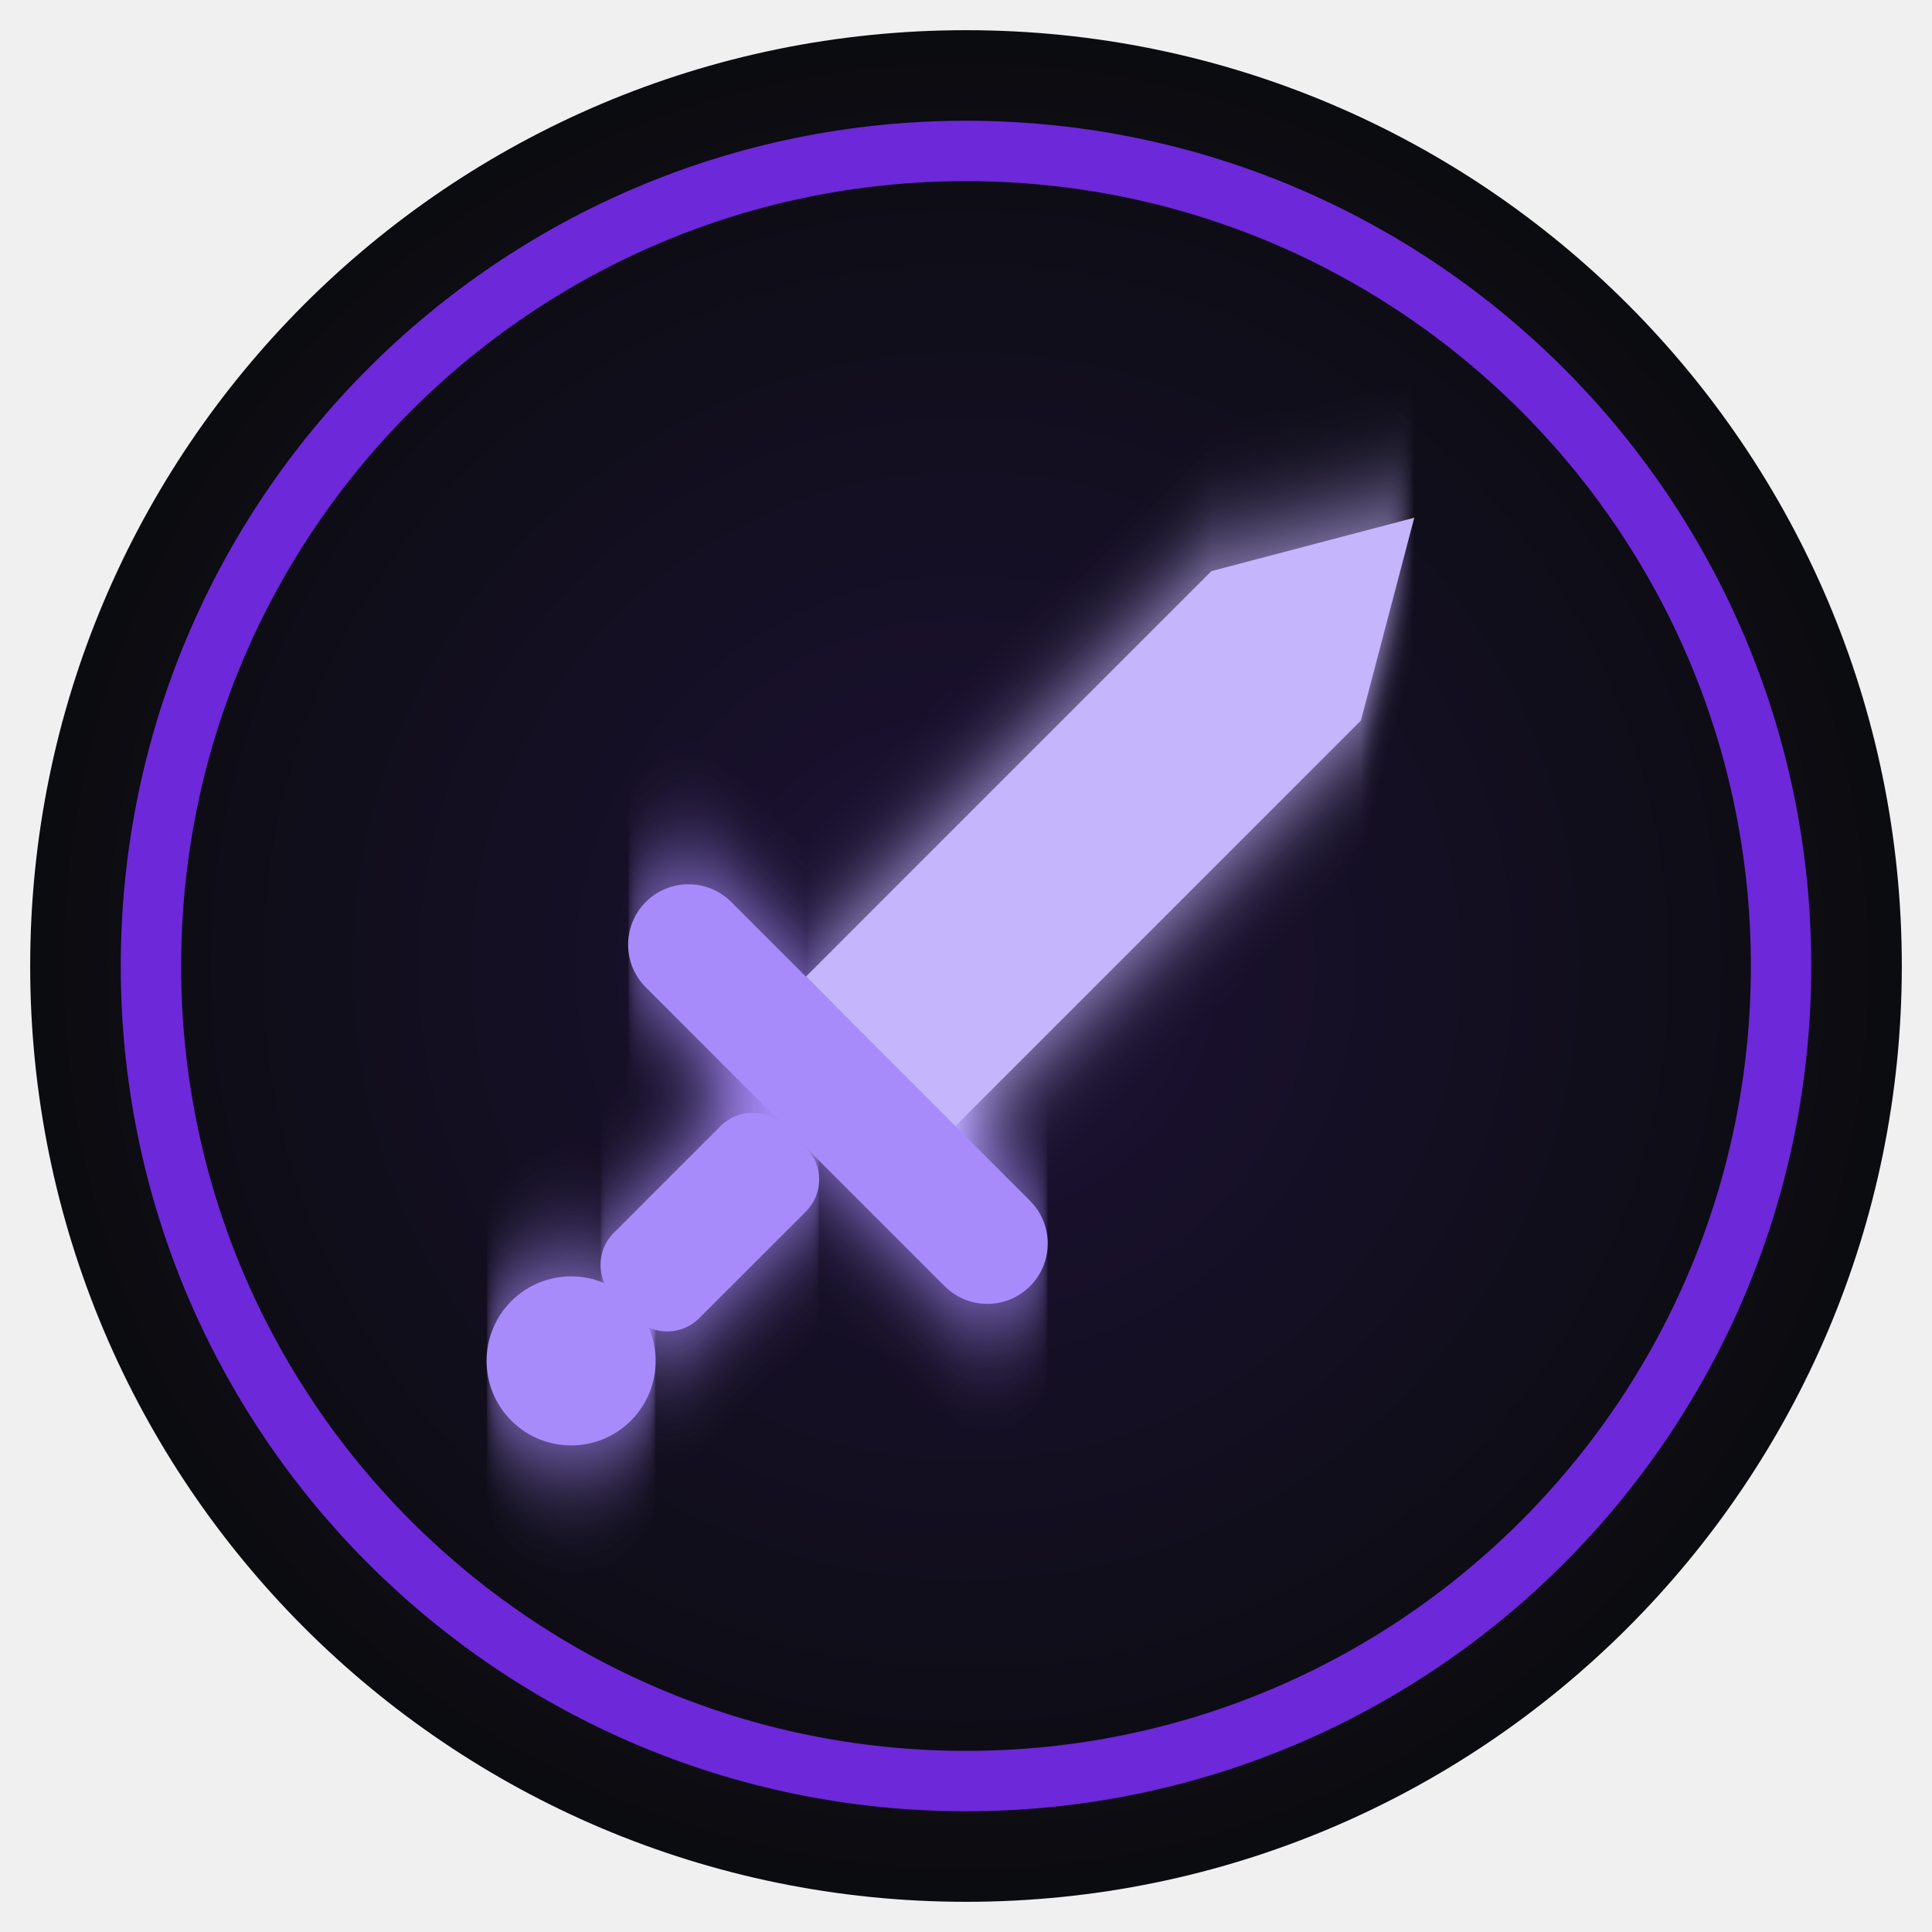
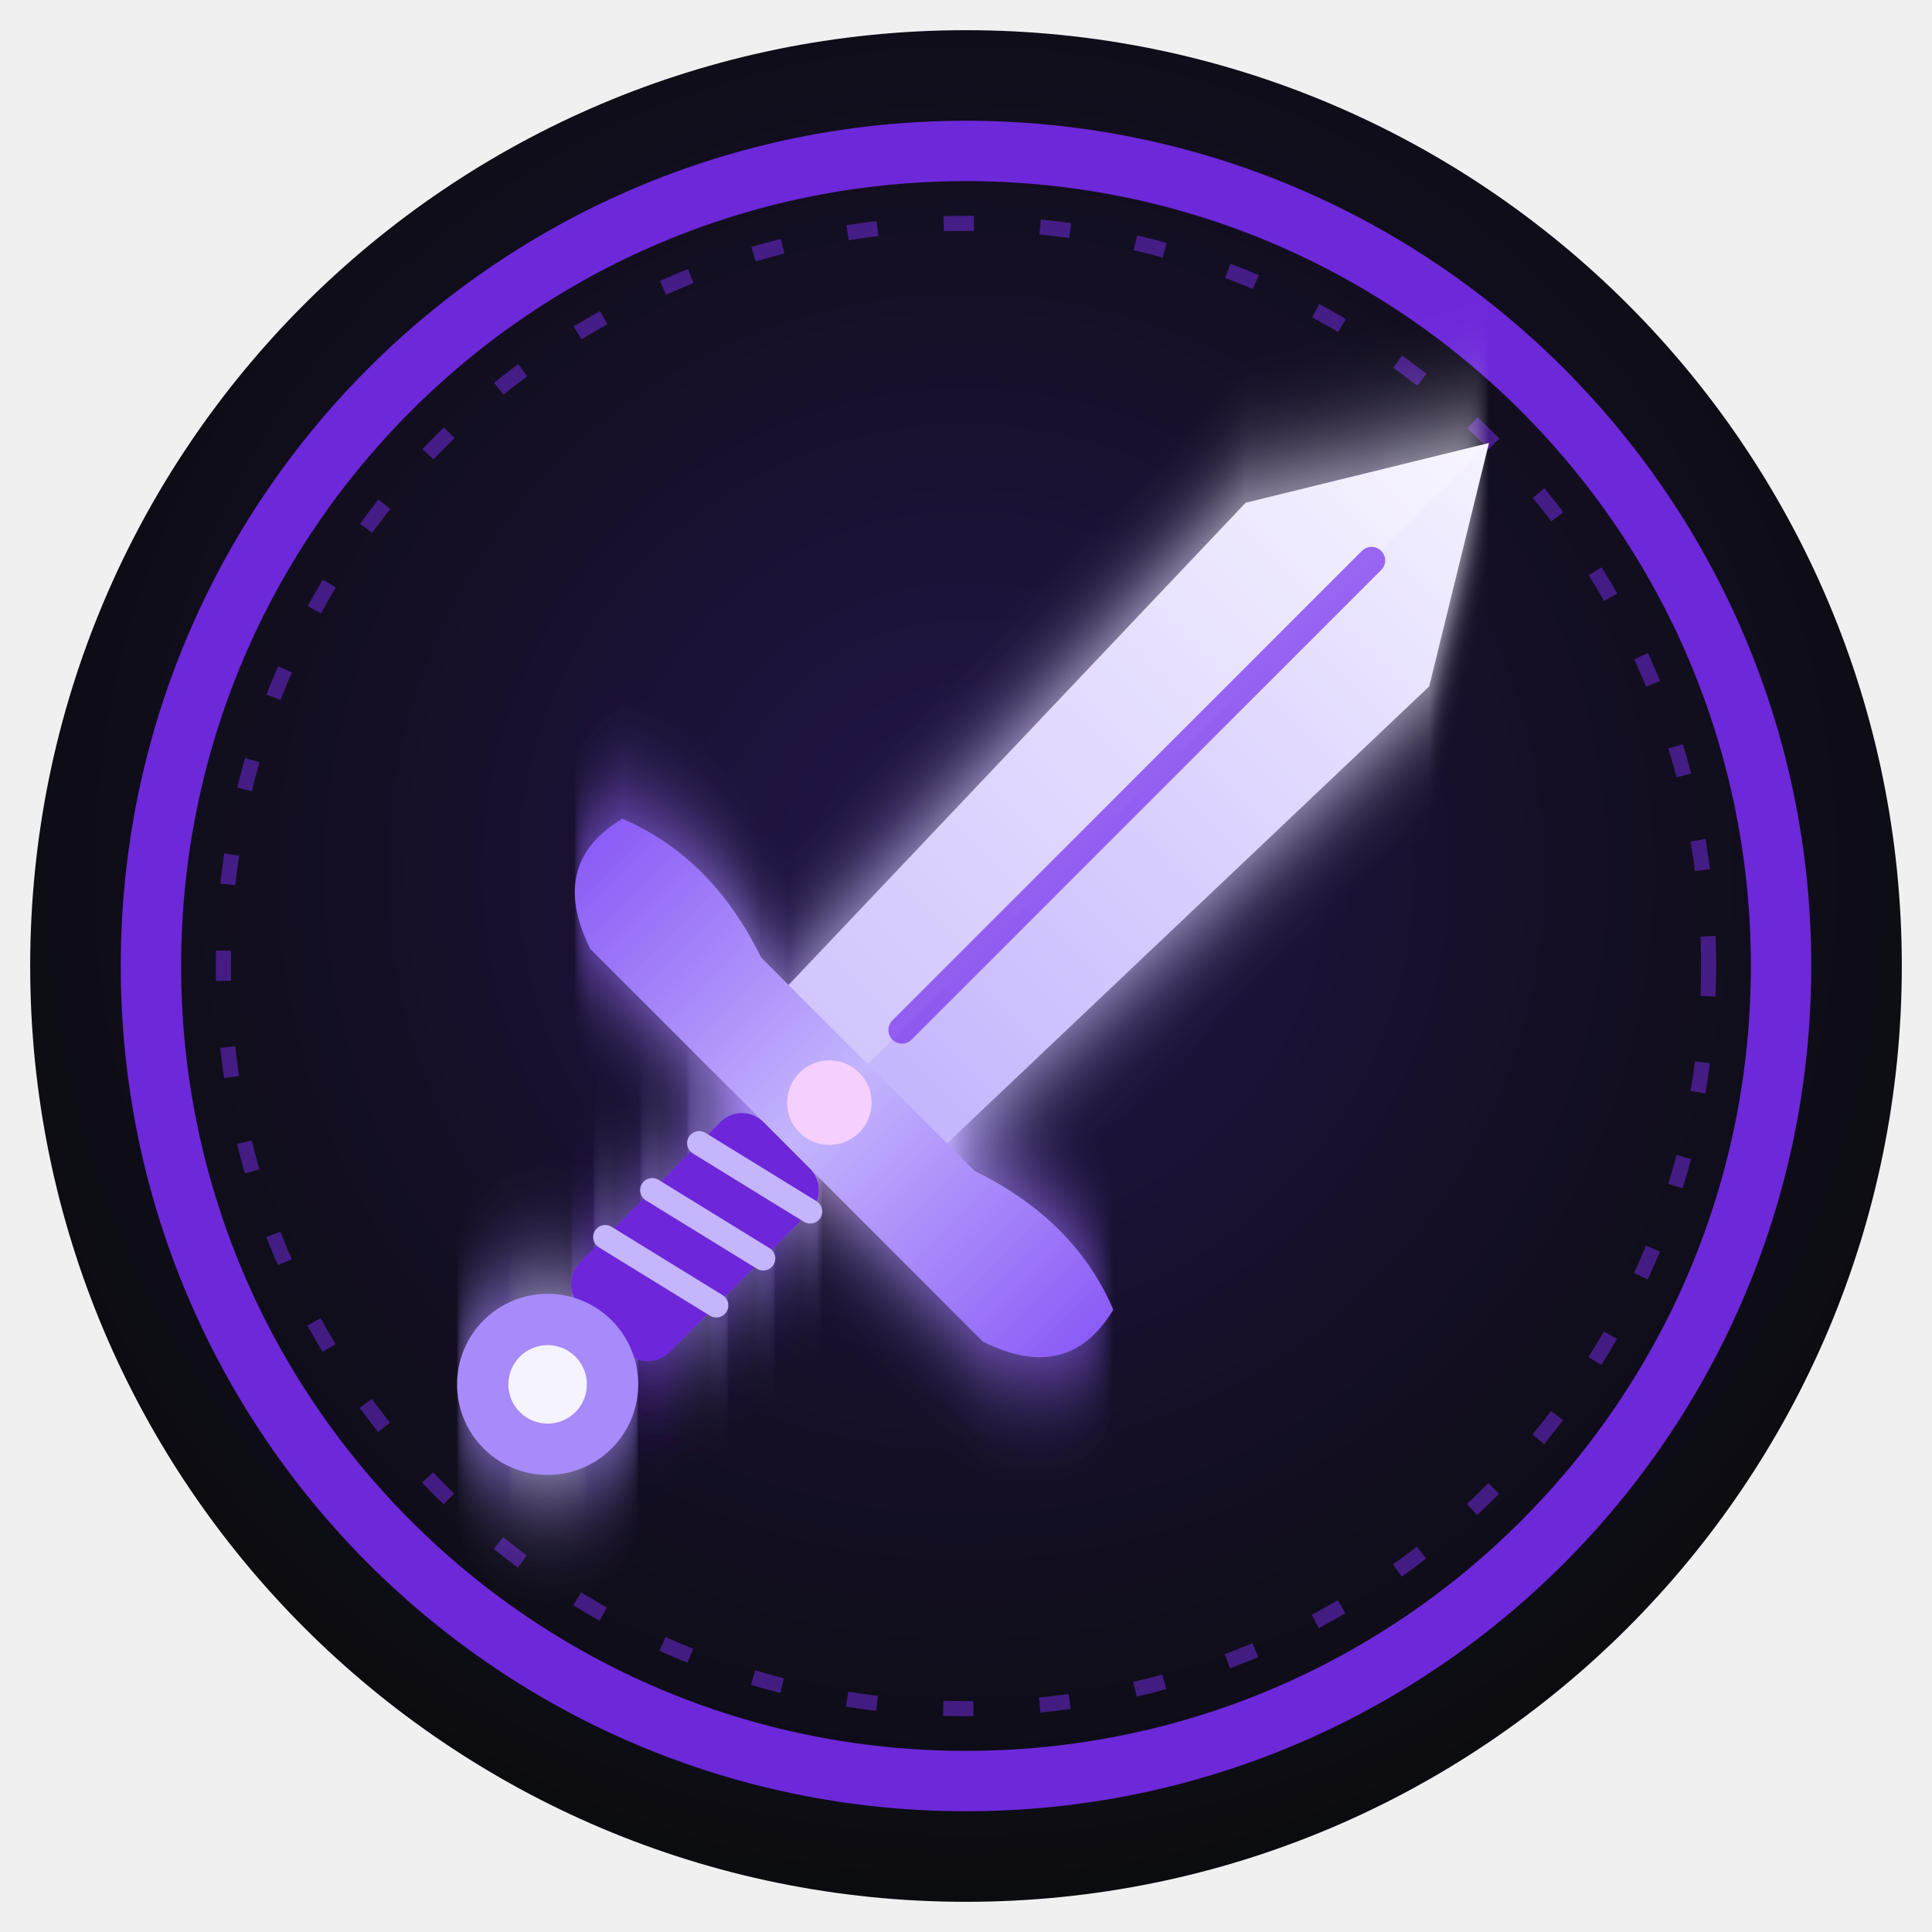
<svg xmlns="http://www.w3.org/2000/svg" viewBox="0 0 64 64" width="512" height="512" role="img" aria-label="Rogue">
  <defs>
-     <radialGradient id="g" cx="50%" cy="50%" r="50%">
-       <stop offset="0" stop-color="#1d1236" />
+     <radialGradient id="g" cx="50%" cy="45%" r="55%">
+       <stop offset="0" stop-color="#24154a" />
+       <stop offset=".6" stop-color="#140f24" />
      <stop offset="1" stop-color="#0b0c0f" />
    </radialGradient>
+     <linearGradient id="blade" x1="0" y1="0" x2="0" y2="1">
+       <stop offset="0" stop-color="#f5f3ff" />
+       <stop offset="1" stop-color="#c4b5fd" />
+     </linearGradient>
+     <linearGradient id="gold" x1="0" y1="0" x2="1" y2="0">
+       <stop offset="0" stop-color="#8b5cf6" />
+       <stop offset=".5" stop-color="#c4b5fd" />
+       <stop offset="1" stop-color="#8b5cf6" />
+     </linearGradient>
    <filter id="glow" x="-50%" y="-50%" width="200%" height="200%">
      <feGaussianBlur stdDeviation="1.4" result="b" />
      <feMerge>
        <feMergeNode in="b" />
        <feMergeNode in="SourceGraphic" />
      </feMerge>
    </filter>
  </defs>
  <circle cx="32" cy="32" r="31" fill="url(#g)" />
  <circle cx="32" cy="32" r="27" fill="none" stroke="#6d28d9" stroke-width="2" />
+   <circle cx="32" cy="32" r="24.6" fill="none" stroke="#6d28d9" stroke-width=".5" stroke-opacity=".55" stroke-dasharray="1 2.2" />
  <g transform="rotate(45 32 32)" filter="url(#glow)">
-     <path d="M32 11L35.5 17V36H28.5V17Z" fill="#c4b5fd" />
-     <rect x="23" y="36" width="18" height="4" rx="2" fill="#a78bfa" />
-     <rect x="30" y="40" width="4" height="8" rx="1.5" fill="#a78bfa" />
-     <circle cx="32" cy="50.5" r="2.8" fill="#a78bfa" />
+     <path d="M32 7.5L36.3 14.6L35.7 37H28.3L27.7 14.6Z" fill="url(#blade)" />
+     <path d="M32 7.5L27.7 14.6L28.3 37H32Z" fill="#ffffff" fill-opacity=".22" />
+     <path d="M32 13V35" stroke="#7c3aed" stroke-width=".9" stroke-linecap="round" stroke-opacity=".75" />
+     <path d="M20.5 36.6Q23.5 35.4 27 36.6H37Q40.5 35.4 43.5 36.6Q44.2 39.4 41.2 40.4H22.8Q19.8 39.4 20.5 36.6Z" fill="url(#gold)" />
+     <circle cx="32" cy="38.4" r="1.4" fill="#f5d0fe" />
+     <rect x="29.9" y="40.4" width="4.2" height="8.6" rx="1" fill="#6d28d9" />
+     <path d="M29.9 42.4L34.1 41.4M29.9 44.6L34.1 43.6M29.9 46.8L34.1 45.8" stroke="#c4b5fd" stroke-width=".8" stroke-linecap="round" />
+     <circle cx="32" cy="51.6" r="3" fill="#a78bfa" />
+     <circle cx="32" cy="51.6" r="1.3" fill="#f5f3ff" />
  </g>
</svg>
